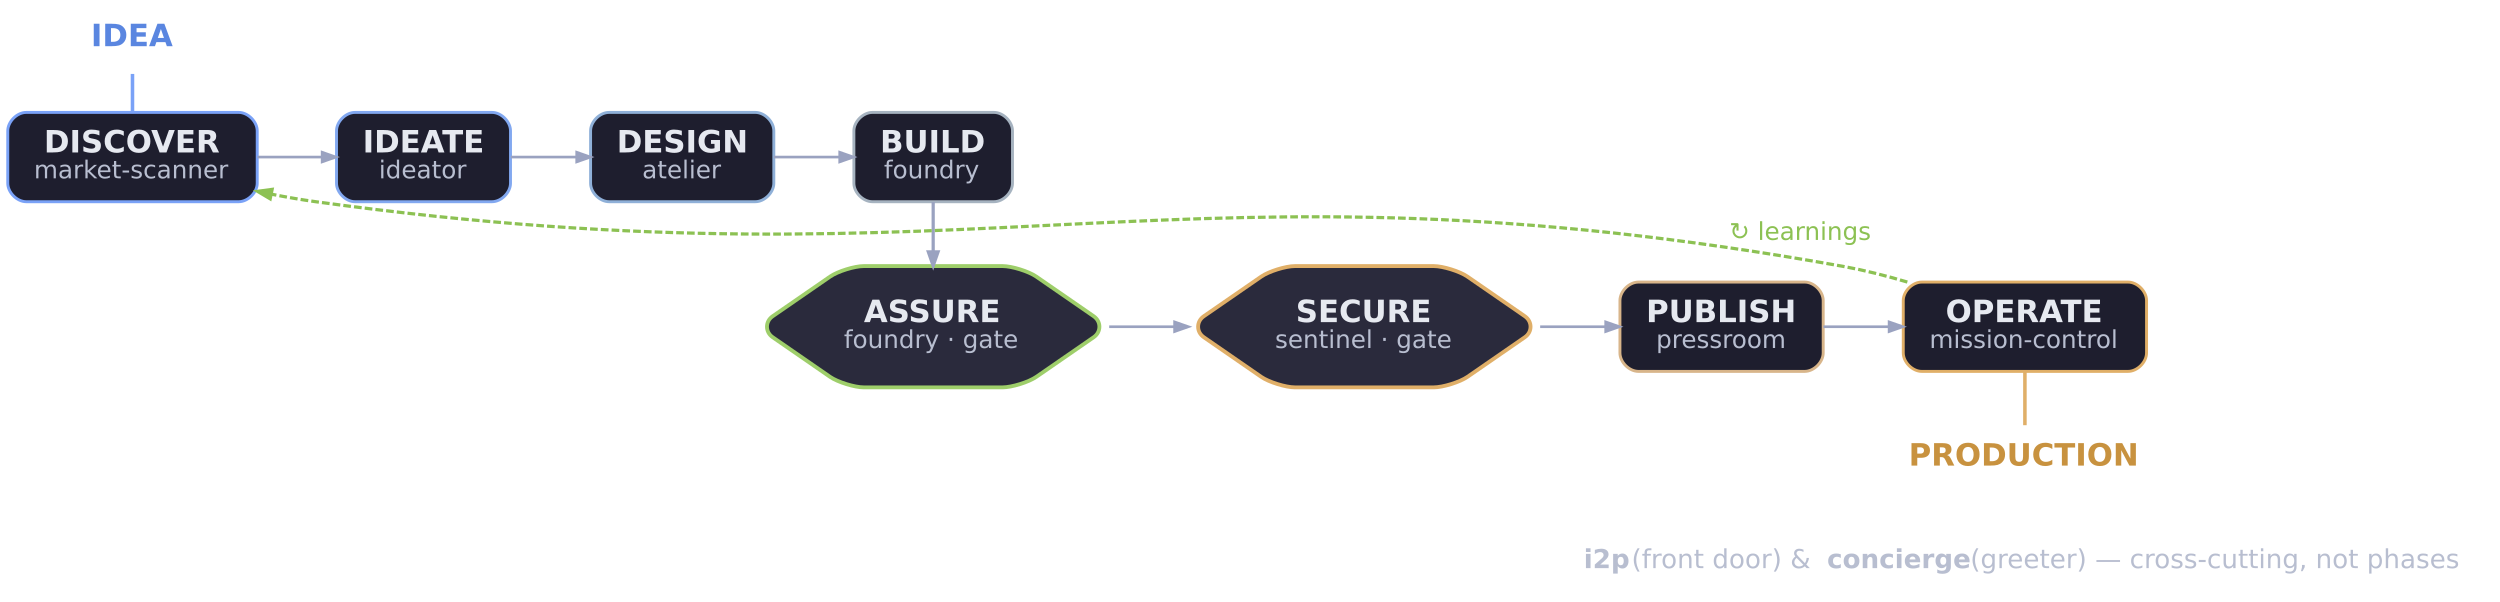
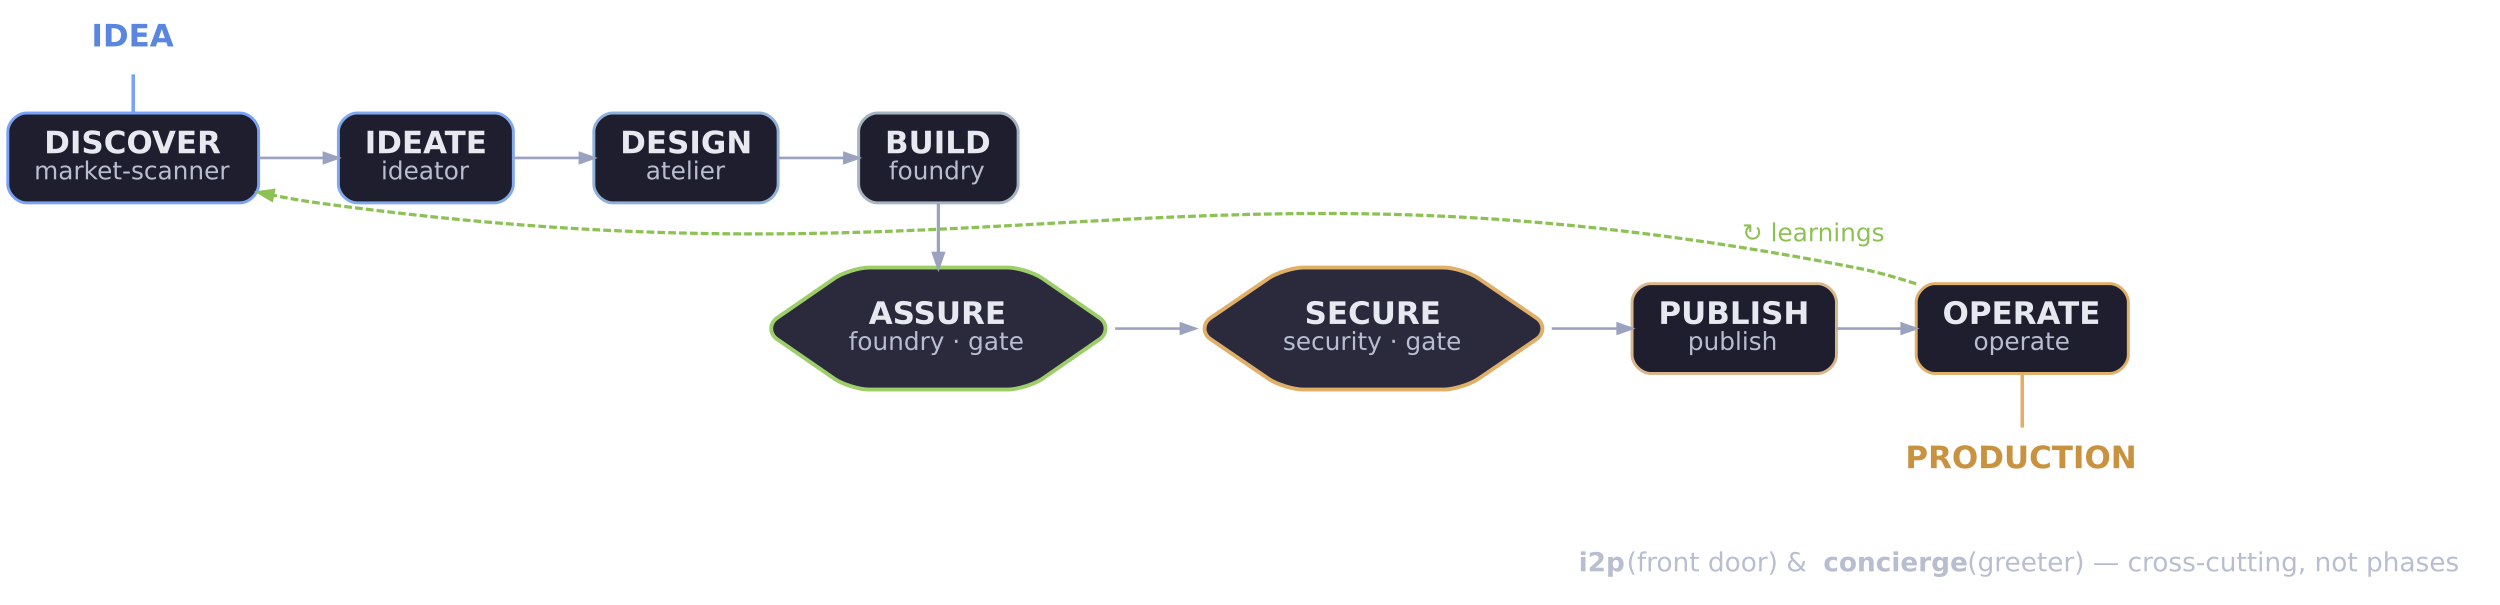
- <svg xmlns="http://www.w3.org/2000/svg" width="1622pt" height="390pt" viewBox="0.00 0.00 1621.50 390.38">
+ <svg xmlns="http://www.w3.org/2000/svg" width="1613pt" height="390pt" viewBox="0.00 0.00 1612.50 390.38">
  <g id="graph0" class="graph" transform="scale(1 1) rotate(0) translate(4 386.38)">
    <g id="node1" class="node">
      <text text-anchor="start" x="54" y="-356.38" font-family="DejaVu Sans" font-weight="bold" font-size="20.00" fill="#5a86e0">IDEA</text>
    </g>
    <g id="node3" class="node">
      <path fill="#1e1e2e" stroke="#7aa2f7" stroke-width="1.9" d="M150,-313.38C150,-313.38 12,-313.38 12,-313.38 6,-313.38 0,-307.38 0,-301.38 0,-301.38 0,-267.38 0,-267.38 0,-261.38 6,-255.38 12,-255.38 12,-255.38 150,-255.38 150,-255.38 156,-255.38 162,-261.38 162,-267.38 162,-267.38 162,-301.38 162,-301.38 162,-307.38 156,-313.38 150,-313.38" />
      <text text-anchor="start" x="23.5" y="-287.38" font-family="DejaVu Sans" font-weight="bold" font-size="20.00" fill="#e6e9f0">DISCOVER</text>
      <text text-anchor="start" x="17" y="-270.58" font-family="DejaVu Sans" font-size="16.00" fill="#b8bed0">market-scanner</text>
    </g>
    <g id="edge1" class="edge">
      <path fill="none" stroke="#7aa2f7" stroke-width="2.3" d="M81,-338.38C81,-330.68 81,-321.85 81,-313.63" />
    </g>
    <g id="node2" class="node">
-       <text text-anchor="start" x="1234.5" y="-84" font-family="DejaVu Sans" font-weight="bold" font-size="20.00" fill="#c8923f">PRODUCTION</text>
+       <text text-anchor="start" x="1225.5" y="-84" font-family="DejaVu Sans" font-weight="bold" font-size="20.00" fill="#c8923f">PRODUCTION</text>
    </g>
    <g id="node11" class="node">
-       <text text-anchor="start" x="1023.5" y="-17.4" font-family="DejaVu Sans" font-weight="bold" font-size="17.00" fill="#b8bed0">i2p</text>
-       <text text-anchor="start" x="1054.5" y="-17.4" font-family="DejaVu Sans" font-size="17.00" fill="#b8bed0"> (front door) &amp; </text>
-       <text text-anchor="start" x="1181.5" y="-17.4" font-family="DejaVu Sans" font-weight="bold" font-size="17.00" fill="#b8bed0">concierge</text>
-       <text text-anchor="start" x="1274.5" y="-17.4" font-family="DejaVu Sans" font-size="17.00" fill="#b8bed0"> (greeter) — cross-cutting, not phases</text>
+       <text text-anchor="start" x="1014.5" y="-17.4" font-family="DejaVu Sans" font-weight="bold" font-size="17.00" fill="#b8bed0">i2p</text>
+       <text text-anchor="start" x="1045.5" y="-17.4" font-family="DejaVu Sans" font-size="17.00" fill="#b8bed0"> (front door) &amp; </text>
+       <text text-anchor="start" x="1172.5" y="-17.4" font-family="DejaVu Sans" font-weight="bold" font-size="17.00" fill="#b8bed0">concierge</text>
+       <text text-anchor="start" x="1265.5" y="-17.4" font-family="DejaVu Sans" font-size="17.00" fill="#b8bed0"> (greeter) — cross-cutting, not phases</text>
    </g>
    <g id="node4" class="node">
      <path fill="#1e1e2e" stroke="#82a8f0" stroke-width="1.9" d="M314.5,-313.38C314.5,-313.38 225.5,-313.38 225.5,-313.38 219.5,-313.38 213.5,-307.38 213.5,-301.38 213.5,-301.38 213.5,-267.38 213.5,-267.38 213.5,-261.38 219.5,-255.38 225.5,-255.38 225.5,-255.38 314.5,-255.38 314.5,-255.38 320.5,-255.38 326.5,-261.38 326.5,-267.38 326.5,-267.38 326.5,-301.38 326.5,-301.38 326.5,-307.38 320.5,-313.38 314.5,-313.38" />
      <text text-anchor="start" x="230.5" y="-287.38" font-family="DejaVu Sans" font-weight="bold" font-size="20.00" fill="#e6e9f0">IDEATE</text>
      <text text-anchor="start" x="241" y="-270.58" font-family="DejaVu Sans" font-size="16.00" fill="#b8bed0">ideator</text>
    </g>
    <g id="edge3" class="edge">
      <path fill="none" stroke="#9aa2c0" stroke-width="1.7" d="M162.21,-284.38C176.14,-284.38 190.07,-284.38 204,-284.38" />
      <polygon fill="#9aa2c0" stroke="#9aa2c0" stroke-width="1.7" points="204.16,-287.53 213.16,-284.38 204.16,-281.23 204.16,-287.53" />
    </g>
    <g id="node5" class="node">
      <path fill="#1e1e2e" stroke="#8fb0d8" stroke-width="1.9" d="M485.5,-313.38C485.5,-313.38 390.5,-313.38 390.5,-313.38 384.5,-313.38 378.5,-307.38 378.5,-301.38 378.5,-301.38 378.5,-267.38 378.5,-267.38 378.5,-261.38 384.5,-255.38 390.5,-255.38 390.5,-255.38 485.5,-255.38 485.5,-255.38 491.5,-255.38 497.5,-261.38 497.5,-267.38 497.5,-267.38 497.5,-301.38 497.5,-301.38 497.5,-307.38 491.5,-313.38 485.5,-313.38" />
      <text text-anchor="start" x="395.5" y="-287.38" font-family="DejaVu Sans" font-weight="bold" font-size="20.00" fill="#e6e9f0">DESIGN</text>
      <text text-anchor="start" x="412" y="-270.58" font-family="DejaVu Sans" font-size="16.00" fill="#b8bed0">atelier</text>
    </g>
    <g id="edge4" class="edge">
      <path fill="none" stroke="#9aa2c0" stroke-width="1.7" d="M326.77,-284.38C340.9,-284.38 355.04,-284.38 369.18,-284.38" />
      <polygon fill="#9aa2c0" stroke="#9aa2c0" stroke-width="1.7" points="369.47,-287.53 378.47,-284.38 369.47,-281.23 369.47,-287.53" />
    </g>
    <g id="node6" class="node">
      <path fill="#1e1e2e" stroke="#a6b3c0" stroke-width="1.9" d="M640.5,-313.38C640.5,-313.38 561.5,-313.38 561.5,-313.38 555.5,-313.38 549.5,-307.38 549.5,-301.38 549.5,-301.38 549.5,-267.38 549.5,-267.38 549.5,-261.38 555.5,-255.38 561.5,-255.38 561.5,-255.38 640.5,-255.38 640.5,-255.38 646.5,-255.38 652.5,-261.38 652.5,-267.38 652.5,-267.38 652.5,-301.38 652.5,-301.38 652.5,-307.38 646.5,-313.38 640.5,-313.38" />
      <text text-anchor="start" x="566.5" y="-287.38" font-family="DejaVu Sans" font-weight="bold" font-size="20.00" fill="#e6e9f0">BUILD</text>
      <text text-anchor="start" x="569" y="-270.58" font-family="DejaVu Sans" font-size="16.00" fill="#b8bed0">foundry</text>
    </g>
    <g id="edge5" class="edge">
      <path fill="none" stroke="#9aa2c0" stroke-width="1.7" d="M497.53,-284.38C511.68,-284.38 525.82,-284.38 539.97,-284.38" />
      <polygon fill="#9aa2c0" stroke="#9aa2c0" stroke-width="1.7" points="540.27,-287.53 549.27,-284.38 540.27,-281.23 540.27,-287.53" />
    </g>
    <g id="node7" class="node">
      <path fill="#2a2a3c" stroke="#9ece6a" stroke-width="2.5" d="M705.24,-181.01C705.24,-181.01 667.94,-206.76 667.94,-206.76 663,-210.17 652.06,-213.58 646.06,-213.58 646.06,-213.58 555.94,-213.58 555.94,-213.58 549.94,-213.58 539,-210.17 534.06,-206.76 534.06,-206.76 496.76,-181.01 496.76,-181.01 491.82,-177.6 491.82,-170.78 496.76,-167.38 496.76,-167.38 534.06,-141.62 534.06,-141.62 539,-138.22 549.94,-134.81 555.94,-134.81 555.94,-134.81 646.06,-134.81 646.06,-134.81 652.06,-134.81 663,-138.22 667.94,-141.62 667.94,-141.62 705.24,-167.38 705.24,-167.38 710.18,-170.78 710.18,-177.6 705.24,-181.01" />
      <text text-anchor="start" x="556" y="-177.19" font-family="DejaVu Sans" font-weight="bold" font-size="20.00" fill="#e6e9f0">ASSURE</text>
      <text text-anchor="start" x="543" y="-160.39" font-family="DejaVu Sans" font-size="16.00" fill="#b8bed0">foundry · gate</text>
    </g>
    <g id="edge9" class="edge">
      <path fill="none" stroke="#9aa2c0" stroke-width="2.1" d="M601,-255.24C601,-245.36 601,-233.96 601,-222.93" />
      <polygon fill="#9aa2c0" stroke="#9aa2c0" stroke-width="2.1" points="604.15,-222.78 601,-213.78 597.85,-222.78 604.15,-222.78" />
    </g>
    <g id="node8" class="node">
-       <path fill="#2a2a3c" stroke="#e0af68" stroke-width="2.5" d="M985.24,-181.01C985.24,-181.01 947.94,-206.76 947.94,-206.76 943,-210.17 932.06,-213.58 926.06,-213.58 926.06,-213.58 835.94,-213.58 835.94,-213.58 829.94,-213.58 819,-210.17 814.06,-206.76 814.06,-206.76 776.76,-181.01 776.76,-181.01 771.82,-177.6 771.82,-170.78 776.76,-167.38 776.76,-167.38 814.06,-141.62 814.06,-141.62 819,-138.22 829.94,-134.81 835.94,-134.81 835.94,-134.81 926.06,-134.81 926.06,-134.81 932.06,-134.81 943,-138.22 947.94,-141.62 947.94,-141.62 985.24,-167.38 985.24,-167.38 990.18,-170.78 990.18,-177.6 985.24,-181.01" />
-       <text text-anchor="start" x="836.5" y="-177.19" font-family="DejaVu Sans" font-weight="bold" font-size="20.00" fill="#e6e9f0">SECURE</text>
-       <text text-anchor="start" x="823" y="-160.39" font-family="DejaVu Sans" font-size="16.00" fill="#b8bed0">sentinel · gate</text>
+       <path fill="#2a2a3c" stroke="#e0af68" stroke-width="2.5" d="M987.34,-180.96C987.34,-180.96 949.53,-206.81 949.53,-206.81 944.58,-210.19 933.63,-213.58 927.63,-213.58 927.63,-213.58 836.37,-213.58 836.37,-213.58 830.37,-213.58 819.42,-210.19 814.47,-206.81 814.47,-206.81 776.66,-180.96 776.66,-180.96 771.7,-177.58 771.7,-170.81 776.66,-167.42 776.66,-167.42 814.47,-141.58 814.47,-141.58 819.42,-138.19 830.37,-134.81 836.37,-134.81 836.37,-134.81 927.63,-134.81 927.63,-134.81 933.63,-134.81 944.58,-138.19 949.53,-141.58 949.53,-141.58 987.34,-167.42 987.34,-167.42 992.3,-170.81 992.3,-177.58 987.34,-180.96" />
+       <text text-anchor="start" x="837.5" y="-177.19" font-family="DejaVu Sans" font-weight="bold" font-size="20.00" fill="#e6e9f0">SECURE</text>
+       <text text-anchor="start" x="823.5" y="-160.39" font-family="DejaVu Sans" font-size="16.00" fill="#b8bed0">security · gate</text>
    </g>
    <g id="edge6" class="edge">
-       <path fill="none" stroke="#9aa2c0" stroke-width="1.7" d="M715.3,-174.19C729.37,-174.19 743.44,-174.19 757.51,-174.19" />
-       <polygon fill="#9aa2c0" stroke="#9aa2c0" stroke-width="1.7" points="757.76,-177.34 766.76,-174.19 757.76,-171.04 757.76,-177.34" />
+       <path fill="none" stroke="#9aa2c0" stroke-width="1.7" d="M715.16,-174.19C729.23,-174.19 743.31,-174.19 757.39,-174.19" />
+       <polygon fill="#9aa2c0" stroke="#9aa2c0" stroke-width="1.7" points="757.64,-177.34 766.64,-174.19 757.64,-171.04 757.64,-177.34" />
    </g>
    <g id="node9" class="node">
-       <path fill="#1e1e2e" stroke="#d8b58a" stroke-width="1.9" d="M1167,-203.19C1167,-203.19 1059,-203.19 1059,-203.19 1053,-203.19 1047,-197.19 1047,-191.19 1047,-191.19 1047,-157.19 1047,-157.19 1047,-151.19 1053,-145.19 1059,-145.19 1059,-145.19 1167,-145.19 1167,-145.19 1173,-145.19 1179,-151.19 1179,-157.19 1179,-157.19 1179,-191.19 1179,-191.19 1179,-197.19 1173,-203.19 1167,-203.19" />
-       <text text-anchor="start" x="1064" y="-177.19" font-family="DejaVu Sans" font-weight="bold" font-size="20.00" fill="#e6e9f0">PUBLISH</text>
-       <text text-anchor="start" x="1070.5" y="-160.39" font-family="DejaVu Sans" font-size="16.00" fill="#b8bed0">pressroom</text>
+       <path fill="#1e1e2e" stroke="#d8b58a" stroke-width="1.9" d="M1169,-203.19C1169,-203.19 1061,-203.19 1061,-203.19 1055,-203.19 1049,-197.19 1049,-191.19 1049,-191.19 1049,-157.19 1049,-157.19 1049,-151.19 1055,-145.19 1061,-145.19 1061,-145.19 1169,-145.19 1169,-145.19 1175,-145.19 1181,-151.19 1181,-157.19 1181,-157.19 1181,-191.19 1181,-191.19 1181,-197.19 1175,-203.19 1169,-203.19" />
+       <text text-anchor="start" x="1066" y="-177.19" font-family="DejaVu Sans" font-weight="bold" font-size="20.00" fill="#e6e9f0">PUBLISH</text>
+       <text text-anchor="start" x="1085" y="-160.39" font-family="DejaVu Sans" font-size="16.00" fill="#b8bed0">publish</text>
    </g>
    <g id="edge7" class="edge">
-       <path fill="none" stroke="#9aa2c0" stroke-width="1.7" d="M995.19,-174.19C1009.28,-174.19 1023.38,-174.19 1037.47,-174.19" />
-       <polygon fill="#9aa2c0" stroke="#9aa2c0" stroke-width="1.7" points="1037.73,-177.34 1046.73,-174.19 1037.73,-171.04 1037.73,-177.34" />
+       <path fill="none" stroke="#9aa2c0" stroke-width="1.7" d="M997.13,-174.19C1011.23,-174.19 1025.33,-174.19 1039.44,-174.19" />
+       <polygon fill="#9aa2c0" stroke="#9aa2c0" stroke-width="1.7" points="1039.7,-177.34 1048.7,-174.19 1039.7,-171.04 1039.7,-177.34" />
    </g>
    <g id="node10" class="node">
-       <path fill="#1e1e2e" stroke="#e0af68" stroke-width="1.9" d="M1377,-203.19C1377,-203.19 1243,-203.19 1243,-203.19 1237,-203.19 1231,-197.19 1231,-191.19 1231,-191.19 1231,-157.19 1231,-157.19 1231,-151.19 1237,-145.19 1243,-145.19 1243,-145.19 1377,-145.19 1377,-145.19 1383,-145.19 1389,-151.19 1389,-157.19 1389,-157.19 1389,-191.19 1389,-191.19 1389,-197.19 1383,-203.19 1377,-203.19" />
-       <text text-anchor="start" x="1258.5" y="-177.19" font-family="DejaVu Sans" font-weight="bold" font-size="20.00" fill="#e6e9f0">OPERATE</text>
-       <text text-anchor="start" x="1248" y="-160.39" font-family="DejaVu Sans" font-size="16.00" fill="#b8bed0">mission-control</text>
+       <path fill="#1e1e2e" stroke="#e0af68" stroke-width="1.9" d="M1357.5,-203.19C1357.5,-203.19 1244.5,-203.19 1244.5,-203.19 1238.5,-203.19 1232.5,-197.19 1232.5,-191.19 1232.5,-191.19 1232.5,-157.19 1232.5,-157.19 1232.5,-151.19 1238.5,-145.19 1244.5,-145.19 1244.5,-145.19 1357.5,-145.19 1357.5,-145.19 1363.5,-145.19 1369.5,-151.19 1369.5,-157.19 1369.5,-157.19 1369.5,-191.19 1369.5,-191.19 1369.5,-197.19 1363.5,-203.19 1357.5,-203.19" />
+       <text text-anchor="start" x="1249.5" y="-177.19" font-family="DejaVu Sans" font-weight="bold" font-size="20.00" fill="#e6e9f0">OPERATE</text>
+       <text text-anchor="start" x="1269.5" y="-160.39" font-family="DejaVu Sans" font-size="16.00" fill="#b8bed0">operate</text>
    </g>
    <g id="edge8" class="edge">
-       <path fill="none" stroke="#9aa2c0" stroke-width="1.7" d="M1179.18,-174.19C1193.29,-174.19 1207.41,-174.19 1221.52,-174.19" />
-       <polygon fill="#9aa2c0" stroke="#9aa2c0" stroke-width="1.7" points="1221.79,-177.34 1230.79,-174.19 1221.79,-171.04 1221.79,-177.34" />
+       <path fill="none" stroke="#9aa2c0" stroke-width="1.7" d="M1181.12,-174.19C1195.07,-174.19 1209.03,-174.19 1222.99,-174.19" />
+       <polygon fill="#9aa2c0" stroke="#9aa2c0" stroke-width="1.7" points="1223.16,-177.34 1232.16,-174.19 1223.16,-171.04 1223.16,-177.34" />
    </g>
    <g id="edge2" class="edge">
-       <path fill="none" stroke="#e0af68" stroke-width="2.3" d="M1310,-145.16C1310,-133.77 1310,-120.84 1310,-110.25" />
+       <path fill="none" stroke="#e0af68" stroke-width="2.3" d="M1301,-145.16C1301,-133.77 1301,-120.84 1301,-110.25" />
    </g>
    <g id="edge10" class="edge">
-       <path fill="none" stroke="#8cc153" stroke-width="2.1" stroke-dasharray="5,2" d="M1233.65,-203.21C1219.94,-207.29 1205.67,-210.93 1192,-213.38 757.66,-291.37 637.17,-195.25 200,-255.38 190.58,-256.68 180.82,-258.38 171.12,-260.3" />
+       <path fill="none" stroke="#8cc153" stroke-width="2.1" stroke-dasharray="5,2" d="M1232.5,-203.06C1219.88,-207.2 1206.68,-210.91 1194,-213.38 760,-297.99 638.05,-195.14 200,-255.38 190.58,-256.68 180.82,-258.38 171.12,-260.3" />
      <polygon fill="#8cc153" stroke="#8cc153" stroke-width="2.1" points="170.42,-257.23 162.23,-262.12 171.68,-263.4 170.42,-257.23" />
-       <text text-anchor="middle" x="1164" y="-230.58" font-family="DejaVu Sans" font-size="16.00" fill="#8cc153">↻ learnings</text>
+       <text text-anchor="middle" x="1166" y="-230.58" font-family="DejaVu Sans" font-size="16.00" fill="#8cc153">↻ learnings</text>
    </g>
  </g>
</svg>
